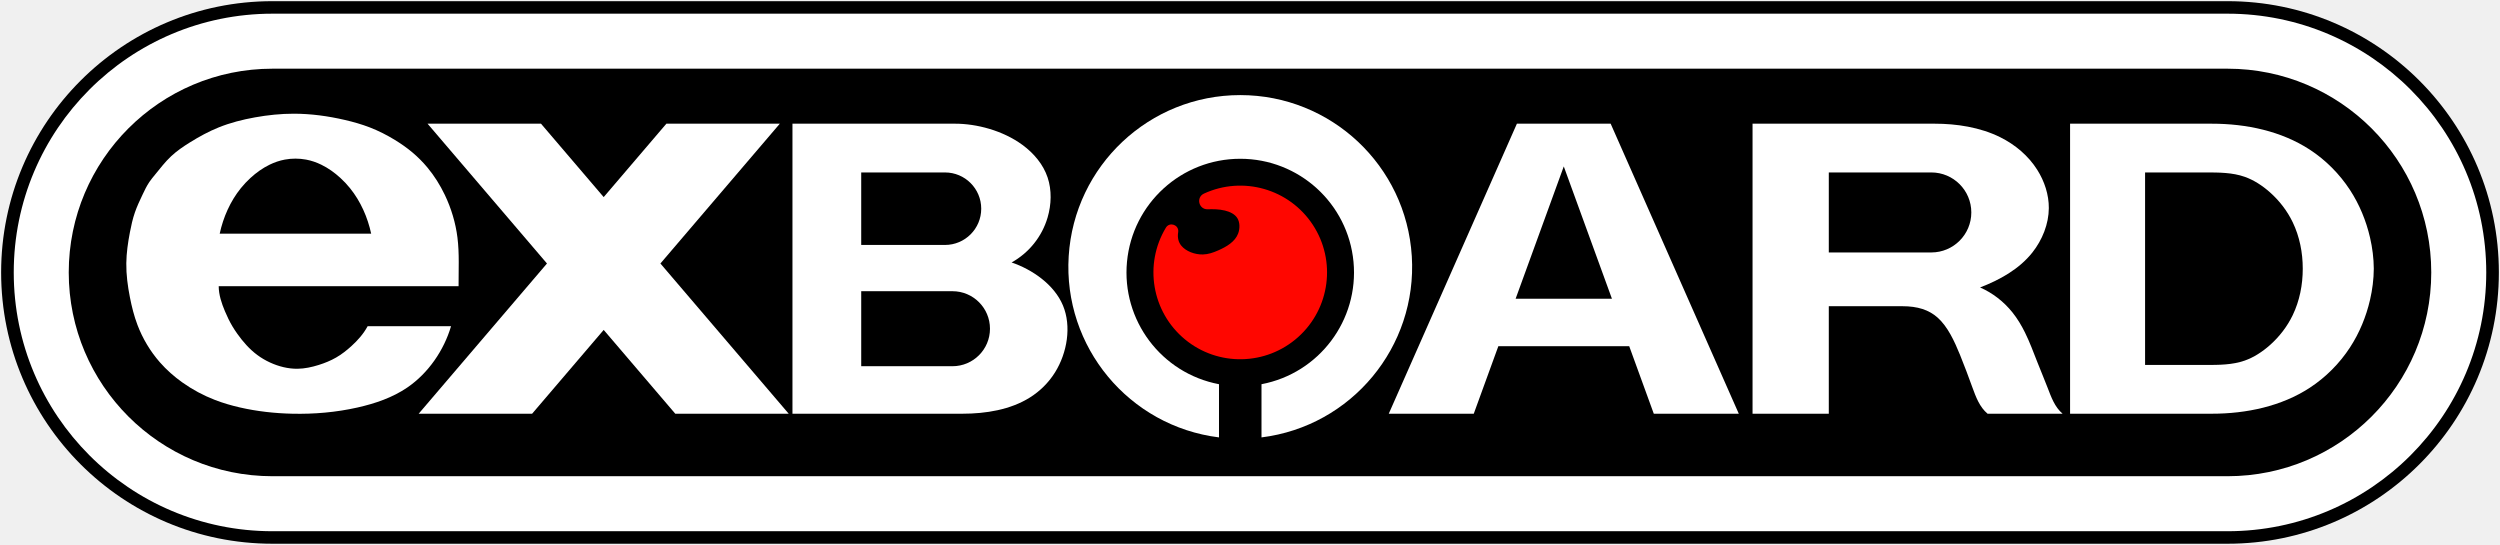
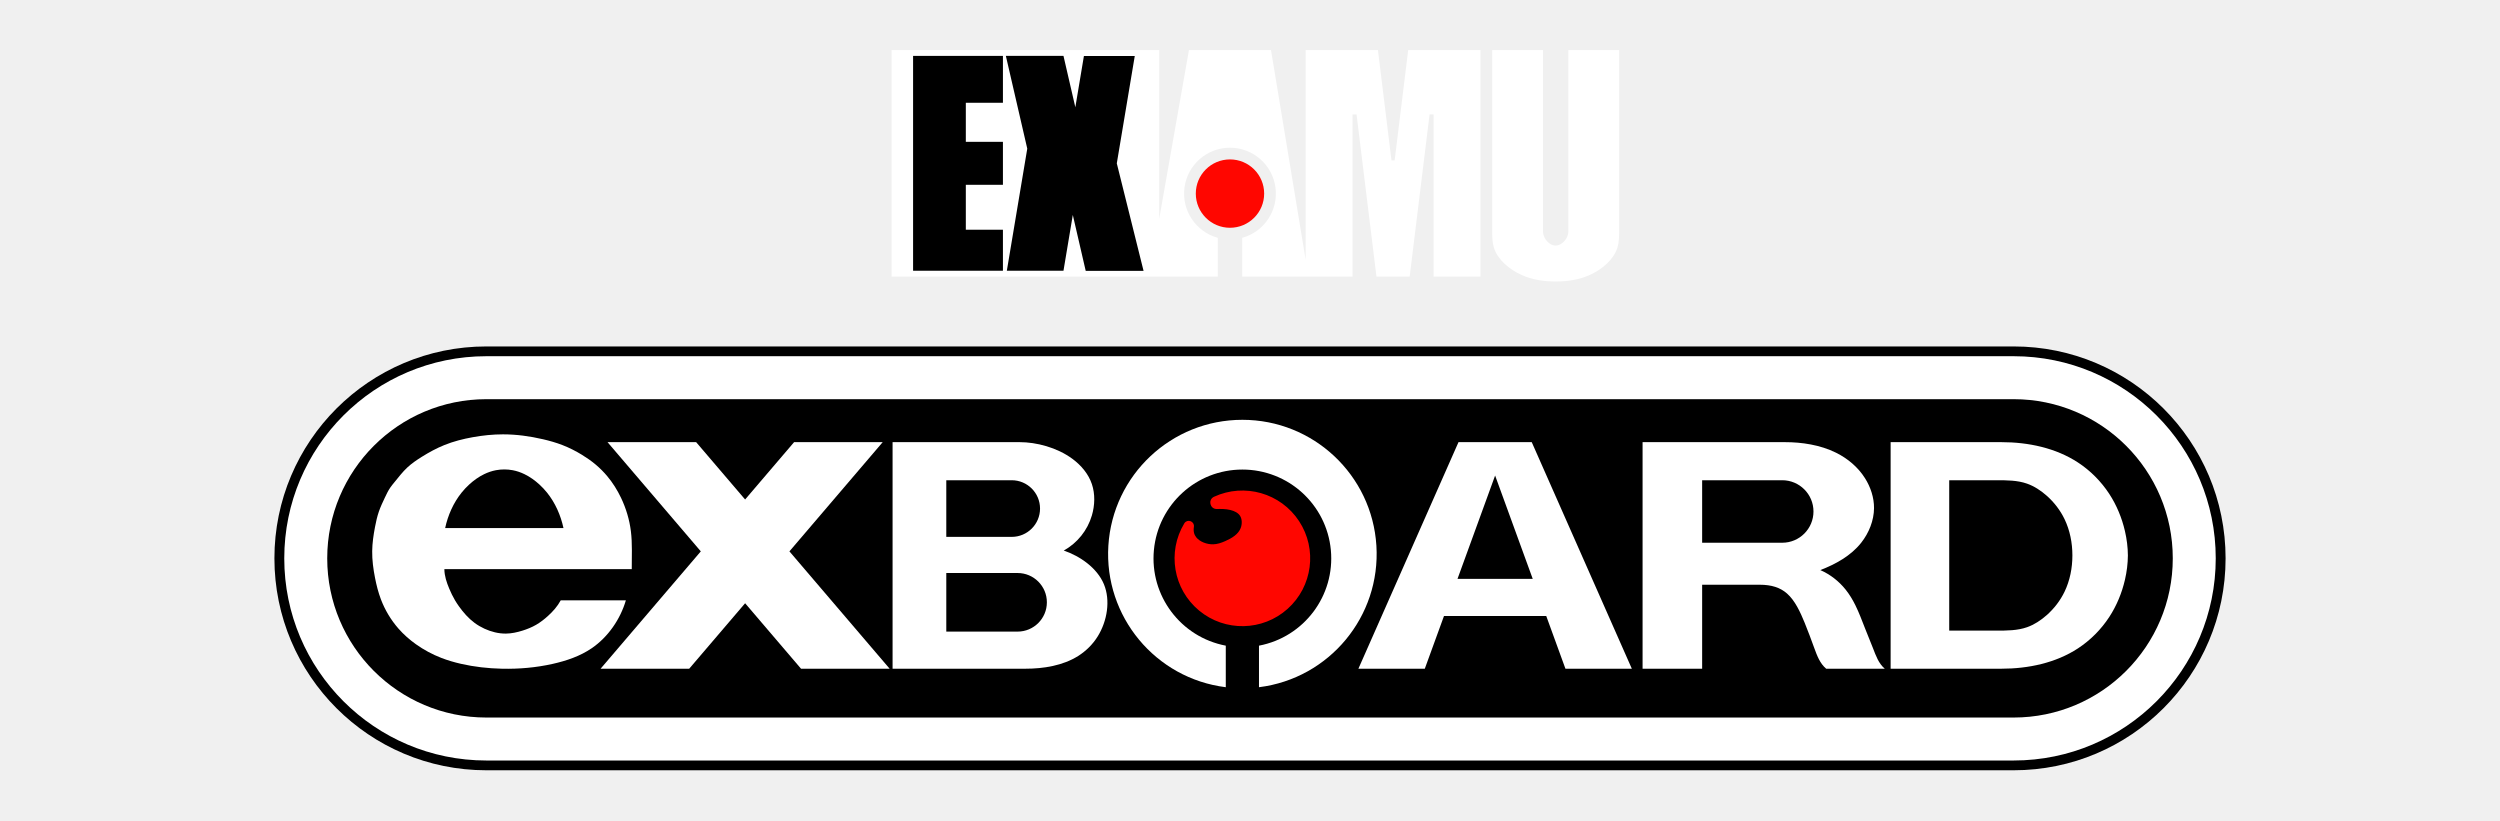
- <svg xmlns="http://www.w3.org/2000/svg" width="999.911mm" height="217.945mm" viewBox="0 0 999.911 217.945" version="1.1" id="svg1" xml:space="preserve">
+ <svg xmlns="http://www.w3.org/2000/svg" width="1280mm" height="420mm" viewBox="0 0 1280 420" version="1.1" id="svg1" xml:space="preserve">
  <defs id="defs1">
    <marker id="DistanceX" orient="auto" refX="0" refY="0" style="overflow:visible">
      <path d="M 3,-3 -3,3 M 0,-5 V 5" style="stroke:#000000;stroke-width:0.5" id="path1" />
    </marker>
    <pattern id="Hatch" patternUnits="userSpaceOnUse" width="8" height="8" x="0" y="0">
      <path d="M8 4 l-4,4" stroke="#000000" stroke-width="0.25" linecap="square" id="path2" />
      <path d="M6 2 l-4,4" stroke="#000000" stroke-width="0.25" linecap="square" id="path3" />
      <path d="M4 0 l-4,4" stroke="#000000" stroke-width="0.25" linecap="square" id="path4" />
    </pattern>
    <symbol id="*Model_Space" />
    <symbol id="*Paper_Space" />
    <symbol id="*Paper_Space0" />
+     <marker id="DistanceX-0" orient="auto" refX="0" refY="0" style="overflow:visible">
+       <path d="M 3,-3 -3,3 M 0,-5 V 5" style="stroke:#000000;stroke-width:0.5" id="path1-9" />
+     </marker>
+     <pattern id="Hatch-4" patternUnits="userSpaceOnUse" width="8" height="8" x="0" y="0">
+       <path d="M8 4 l-4,4" stroke="#000000" stroke-width="0.25" linecap="square" id="path2-8" />
+       <path d="M6 2 l-4,4" stroke="#000000" stroke-width="0.25" linecap="square" id="path3-8" />
+       <path d="M4 0 l-4,4" stroke="#000000" stroke-width="0.25" linecap="square" id="path4-2" />
+     </pattern>
+     <symbol id="*Model_Space-4" />
+     <symbol id="*Paper_Space-5" />
+     <symbol id="*Paper_Space0-5" />
  </defs>
-   <path id="path12" style="display:inline;fill:#000000;fill-opacity:1;stroke:none;stroke-width:0.945;stroke-linecap:round" d="M 999.455,108.972 C 999.455,49.05 950.878,0.472 890.956,0.472 H 108.955 C 49.032,0.472 0.455,49.05 0.455,108.972 c 0,59.923 48.577,108.5 108.5,108.5 h 782 c 59.923,-4e-5 108.5,-48.577 108.5,-108.5 z" />
-   <path id="path8" style="display:inline;fill:#ffffff;fill-opacity:1;stroke:none;stroke-width:0.945;stroke-linecap:round" d="M 108.955,212.472 C 51.81,212.449 5.498,166.117 5.498,108.972 5.498,51.828 51.81,5.496 108.955,5.472 h 782 c 57.145,0.023 103.458,46.355 103.458,103.5 0,57.145 -46.313,103.477 -103.458,103.5 z" />
-   <path id="path16" style="display:inline;fill:#000000;fill-opacity:1;stroke:none;stroke-width:0.945;stroke-linecap:round" d="m 972.417,108.972 c 0,-44.996 -36.465,-81.479 -81.462,-81.5 l -782,-10e-7 c -44.996,0.021 -81.462,36.504 -81.462,81.5 0,44.996 36.465,81.479 81.462,81.5 h 782 c 44.996,-0.021 81.462,-36.503 81.462,-81.5 z" />
-   <g id="g6" style="fill:#ffffff">
-     <path id="path23" style="display:inline;fill:#ffffff;stroke:none;stroke-width:0.945;stroke-linecap:round;fill-opacity:1" d="m 140.014,75.287 c -1.184,-1.468 -2.48,-2.845 -3.875,-4.123 -2.291,-2.1 -4.849,-3.936 -7.637,-5.292 -1.92,-0.934 -3.948,-1.64 -6.064,-2.037 -1.42,-0.266 -2.878,-0.394 -4.274,-0.394 -1.396,0 -2.854,0.127 -4.274,0.394 -2.116,0.397 -4.144,1.104 -6.064,2.037 -2.788,1.356 -5.347,3.192 -7.637,5.292 -1.395,1.279 -2.69,2.655 -3.875,4.123 -4.224,5.237 -7.031,11.639 -8.445,18.185 h 60.589 c -1.414,-6.546 -4.22,-12.948 -8.445,-18.185 z M 137.929,47.974 c 3.402,0.791 6.761,1.742 10.007,3 3.484,1.35 6.837,3.055 10.031,5.011 2.444,1.497 4.796,3.14 6.986,4.983 2.16,1.818 4.163,3.829 5.972,5.999 2.791,3.347 5.12,7.072 7.004,11.02 2.559,5.363 4.295,11.139 5.033,17.009 0.811,6.451 0.418,13.016 0.452,19.479 H 87.473 c 0.03,3.498 1.147,6.802 2.489,9.996 0.869,2.067 1.832,4.087 2.971,6.004 0.609,1.025 1.268,2.02 1.961,2.998 2.263,3.19 4.89,6.189 8.015,8.51 1.575,1.17 3.277,2.168 5.076,2.997 3.452,1.59 7.26,2.557 11.03,2.511 2.86,-0.035 5.698,-0.653 8.447,-1.516 2.438,-0.765 4.805,-1.722 6.999,-2.991 2.171,-1.256 4.172,-2.817 6.036,-4.509 2.563,-2.327 4.867,-4.9 6.545,-8 h 33.36 c -2.857,9.666 -9.073,18.745 -17.447,24.485 -5.92,4.058 -12.92,6.448 -20.003,8.036 -8.587,1.926 -17.297,2.676 -26.017,2.479 -7.057,-0.159 -14.121,-0.939 -21.002,-2.516 -3.39,-0.777 -6.736,-1.749 -9.98,-3.004 -4.606,-1.782 -9.006,-4.137 -13.034,-7.005 -3.274,-2.331 -6.303,-5.002 -8.956,-8.025 -3.86,-4.397 -6.928,-9.54 -8.995,-15.001 -1.347,-3.559 -2.27,-7.253 -3.006,-10.996 -0.885,-4.502 -1.5,-9.074 -1.443,-13.635 0.051,-4.13 0.652,-8.249 1.429,-12.334 0.518,-2.721 1.113,-5.425 2.014,-8.022 0.829,-2.39 1.917,-4.688 3.007,-6.993 0.841,-1.779 1.683,-3.562 2.782,-5.174 0.672,-0.985 1.441,-1.907 2.201,-2.838 2.092,-2.565 4.112,-5.205 6.508,-7.449 2.259,-2.116 4.853,-3.879 7.507,-5.531 3.693,-2.298 7.503,-4.38 11.506,-5.996 4.637,-1.872 9.534,-3.119 14.483,-4.01 5.142,-0.926 10.341,-1.469 15.544,-1.469 6.859,-5.29e-4 13.727,0.941 20.429,2.5 z" />
-     <path id="path35" style="display:inline;fill:#ffffff;stroke:none;stroke-width:0.945;stroke-linecap:round;fill-opacity:1" d="m 264.141,105.391 51.314,60.082 h -45.371 l -28.629,-33.521 -28.63,33.521 H 167.455 l 51.315,-60.082 -47.759,-55.918 45.37,0 25.073,29.357 25.073,-29.357 h 45.371 l -47.758,55.918" />
-     <path id="path48" style="display:inline;fill:#ffffff;stroke:none;stroke-width:0.945;stroke-linecap:round;fill-opacity:1" d="m 408.963,57.97 c 4.596,3.38 8.3,7.818 10.041,12.997 1.7,5.056 1.529,10.82 -0.006,16.035 -2.246,7.631 -7.414,14.088 -14.39,17.971 8.224,2.808 17.059,8.828 20.553,17.244 3.435,8.274 1.707,18.864 -3.185,26.719 -2.58,4.143 -6.04,7.524 -10.033,10.037 -7.811,4.914 -17.662,6.5 -26.987,6.5 l -68,-3e-5 V 49.472 l 65.083,6e-6 c 8.484,7e-6 19.023,2.687 26.924,8.497 z m -13.007,73.503 c 0,-8.284 -6.716,-15 -15,-15 l -36.499,-5e-5 v 30 l 36.499,3e-5 c 8.284,3e-5 15,-6.716 15,-15 z M 344.456,68.973 v 29 l 33.499,1.8e-5 c 8.008,1.9e-5 14.5,-6.492 14.5,-14.5 0,-8.008 -6.492,-14.5 -14.5,-14.5 z" />
-     <path id="path52" style="display:inline;fill:#ffffff;stroke:none;stroke-width:0.945;stroke-linecap:round;fill-opacity:1" d="m 504.555,153.671 c 23.062,-4.385 39.002,-25.597 36.799,-48.962 -2.203,-23.364 -21.825,-41.205 -45.299,-41.205 -23.473,0 -43.095,17.841 -45.299,41.205 -2.203,23.365 13.737,44.577 36.799,48.962 V 174.945 c -36.038,-4.49 -62.368,-36.237 -60.117,-72.47 2.251,-36.232 32.304,-64.442 68.617,-64.442 36.313,0 66.366,28.21 68.617,64.442 2.251,36.233 -24.079,67.98 -60.117,72.47 z" />
-     <path id="path67" style="display:inline;fill:#ffffff;stroke:none;stroke-width:0.945;stroke-linecap:round;fill-opacity:1" d="M 625.454,66.563 606.198,119.472 h 38.515 z M 606.706,49.472 h 37.499 L 695.455,165.472 h -33.999 l -9.827,-27 h -52.348 l -9.827,27 h -33.999 z" />
-     <path d="M 700.956,49.472 V 165.473 h 30.498 v -43 h 29.411 c 6.149,-6e-5 10.605,1.462 14.055,4.508 4.092,3.613 6.768,9.454 9.034,15 1.79,4.382 3.325,8.579 4.918,12.932 1.416,3.869 2.877,7.862 6.084,10.56 h 30.001 c -3.158,-2.704 -4.534,-6.637 -6.009,-10.452 -1.313,-3.395 -2.704,-6.697 -4.027,-10.043 -1.592,-4.026 -3.085,-8.117 -5.015,-12.014 -1.401,-2.83 -3.033,-5.558 -5.006,-8.021 -3.434,-4.287 -7.903,-7.774 -12.943,-9.97 7.79,-3.004 15.618,-7.275 20.935,-14 3.961,-5.01 6.527,-11.381 6.565,-17.737 0.033,-5.38 -1.745,-10.751 -4.635,-15.323 -3.567,-5.642 -8.828,-10.067 -14.837,-13.044 -8.106,-4.016 -17.574,-5.396 -26.098,-5.396 z m 30.498,19.5 h 41.002 c 8.836,-2.2e-5 16,7.163 16,16 0,8.837 -7.163,16 -16,16 h -41.002 z" style="display:inline;stroke:none;stroke-width:0.945;stroke-linecap:round;fill:#ffffff" id="path5" />
-     <path d="M 827.956,49.472 V 165.473 h 56.698 c 13.872,3e-5 27.859,-2.982 39.199,-10.398 6.365,-4.163 11.895,-9.722 16.068,-16.122 3.785,-5.806 6.453,-12.302 8.008,-19.033 0.944,-4.087 1.478,-8.259 1.504,-12.447 -0.026,-4.188 -0.56,-8.361 -1.504,-12.447 -1.555,-6.73 -4.223,-13.227 -8.008,-19.033 -4.173,-6.399 -9.703,-11.959 -16.068,-16.121 -11.34,-7.416 -25.327,-10.398 -39.199,-10.398 z m 29.999,19.5 h 24.001 c 5.562,-2.1e-5 10.925,0.01 15.861,1.751 3.651,1.288 7.067,3.525 10.058,6.178 3.821,3.39 6.947,7.461 9.133,11.998 2.754,5.717 4.016,12.173 4.013,18.572 0.003,6.399 -1.259,12.855 -4.013,18.572 -2.186,4.537 -5.312,8.608 -9.133,11.998 -2.991,2.654 -6.407,4.89 -10.058,6.178 -4.935,1.742 -10.298,1.752 -15.861,1.752 h -24.001 z" style="display:inline;stroke:none;stroke-width:0.945;stroke-linecap:round;fill:#ffffff" id="path6" />
+   <g id="g3" transform="translate(40.00001,-30)">
+     <path id="path12" style="display:inline;fill:#000000;fill-opacity:1;stroke:none;stroke-width:0.945;stroke-linecap:round" d="m 1099.5,315.881 c 0,-59.923 -48.577,-108.5 -108.5,-108.5 H 209 c -59.923,3e-5 -108.5,48.577 -108.5,108.5 0,59.923 48.577,108.5 108.5,108.5 h 782 c 59.923,-4e-5 108.5,-48.577 108.5,-108.5 z" />
+     <path id="path8" style="display:inline;fill:#ffffff;fill-opacity:1;stroke:none;stroke-width:0.945;stroke-linecap:round" d="m 209,419.381 c -57.145,-0.023 -103.458,-46.355 -103.458,-103.5 0,-57.145 46.313,-103.477 103.458,-103.5 h 782 c 57.145,0.023 103.457,46.355 103.457,103.5 0,57.145 -46.313,103.477 -103.457,103.5 z" />
+     <path id="path16" style="display:inline;fill:#000000;fill-opacity:1;stroke:none;stroke-width:0.945;stroke-linecap:round" d="m 1072.462,315.881 c 0,-44.996 -36.465,-81.479 -81.462,-81.5 H 209 c -44.996,0.021 -81.462,36.504 -81.462,81.5 0,44.996 36.465,81.479 81.462,81.5 h 782 c 44.996,-0.021 81.462,-36.503 81.462,-81.5 z" />
+     <g id="g6" transform="translate(100.0446,206.9087)">
+       <path id="path23" style="display:inline;fill:#ffffff;fill-opacity:1;stroke:none;stroke-width:0.945;stroke-linecap:round" d="m 140.014,75.287 c -1.184,-1.468 -2.48,-2.845 -3.875,-4.123 -2.291,-2.1 -4.849,-3.936 -7.637,-5.292 -1.92,-0.934 -3.948,-1.64 -6.064,-2.037 -1.42,-0.266 -2.878,-0.394 -4.274,-0.394 -1.396,0 -2.854,0.127 -4.274,0.394 -2.116,0.397 -4.144,1.104 -6.064,2.037 -2.788,1.356 -5.347,3.192 -7.637,5.292 -1.395,1.279 -2.69,2.655 -3.875,4.123 -4.224,5.237 -7.031,11.639 -8.445,18.185 h 60.589 c -1.414,-6.546 -4.22,-12.948 -8.445,-18.185 z M 137.929,47.974 c 3.402,0.791 6.761,1.742 10.007,3 3.484,1.35 6.837,3.055 10.031,5.011 2.444,1.497 4.796,3.14 6.986,4.983 2.16,1.818 4.163,3.829 5.972,5.999 2.791,3.347 5.12,7.072 7.004,11.02 2.559,5.363 4.295,11.139 5.033,17.009 0.811,6.451 0.418,13.016 0.452,19.479 H 87.473 c 0.03,3.498 1.147,6.802 2.489,9.996 0.869,2.067 1.832,4.087 2.971,6.004 0.609,1.025 1.268,2.02 1.961,2.998 2.263,3.19 4.89,6.189 8.015,8.51 1.575,1.17 3.277,2.168 5.076,2.997 3.452,1.59 7.26,2.557 11.03,2.511 2.86,-0.035 5.698,-0.653 8.447,-1.516 2.438,-0.765 4.805,-1.722 6.999,-2.991 2.171,-1.256 4.172,-2.817 6.036,-4.509 2.563,-2.327 4.867,-4.9 6.545,-8 h 33.36 c -2.857,9.666 -9.073,18.745 -17.447,24.485 -5.92,4.058 -12.92,6.448 -20.003,8.036 -8.587,1.926 -17.297,2.676 -26.017,2.479 -7.057,-0.159 -14.121,-0.939 -21.002,-2.516 -3.39,-0.777 -6.736,-1.749 -9.98,-3.004 -4.606,-1.782 -9.006,-4.137 -13.034,-7.005 -3.274,-2.331 -6.303,-5.002 -8.956,-8.025 -3.86,-4.397 -6.928,-9.54 -8.995,-15.001 -1.347,-3.559 -2.27,-7.253 -3.006,-10.996 -0.885,-4.502 -1.5,-9.074 -1.443,-13.635 0.051,-4.13 0.652,-8.249 1.429,-12.334 0.518,-2.721 1.113,-5.425 2.014,-8.022 0.829,-2.39 1.917,-4.688 3.007,-6.993 0.841,-1.779 1.683,-3.562 2.782,-5.174 0.672,-0.985 1.441,-1.907 2.201,-2.838 2.092,-2.565 4.112,-5.205 6.508,-7.449 2.259,-2.116 4.853,-3.879 7.507,-5.531 3.693,-2.298 7.503,-4.38 11.506,-5.996 4.637,-1.872 9.534,-3.119 14.483,-4.01 5.142,-0.926 10.341,-1.469 15.544,-1.469 6.859,-5.29e-4 13.727,0.941 20.429,2.5 z" />
+       <path id="path35" style="display:inline;fill:#ffffff;fill-opacity:1;stroke:none;stroke-width:0.945;stroke-linecap:round" d="m 264.141,105.391 51.314,60.082 h -45.371 l -28.629,-33.521 -28.63,33.521 H 167.455 l 51.315,-60.082 -47.759,-55.918 h 45.37 l 25.073,29.357 25.073,-29.357 h 45.371 l -47.758,55.918" />
+       <path id="path48" style="display:inline;fill:#ffffff;fill-opacity:1;stroke:none;stroke-width:0.945;stroke-linecap:round" d="m 408.963,57.97 c 4.596,3.38 8.3,7.818 10.041,12.997 1.7,5.056 1.529,10.82 -0.006,16.035 -2.246,7.631 -7.414,14.088 -14.39,17.971 8.224,2.808 17.059,8.828 20.553,17.244 3.435,8.274 1.707,18.864 -3.185,26.719 -2.58,4.143 -6.04,7.524 -10.033,10.037 -7.811,4.914 -17.662,6.5 -26.987,6.5 l -68,-3e-5 V 49.472 l 65.083,6e-6 c 8.484,7e-6 19.023,2.687 26.924,8.497 z m -13.007,73.503 c 0,-8.284 -6.716,-15 -15,-15 l -36.499,-5e-5 v 30 l 36.499,3e-5 c 8.284,3e-5 15,-6.716 15,-15 z M 344.456,68.973 v 29 l 33.499,1.8e-5 c 8.008,1.9e-5 14.5,-6.492 14.5,-14.5 0,-8.008 -6.492,-14.5 -14.5,-14.5 z" />
+       <path id="path52" style="display:inline;fill:#ffffff;fill-opacity:1;stroke:none;stroke-width:0.945;stroke-linecap:round" d="m 504.555,153.671 c 23.062,-4.385 39.002,-25.597 36.799,-48.962 -2.203,-23.364 -21.825,-41.205 -45.299,-41.205 -23.473,0 -43.095,17.841 -45.299,41.205 -2.203,23.365 13.737,44.577 36.799,48.962 V 174.945 c -36.038,-4.49 -62.368,-36.237 -60.117,-72.47 2.251,-36.232 32.304,-64.442 68.617,-64.442 36.313,0 66.366,28.21 68.617,64.442 2.251,36.233 -24.079,67.98 -60.117,72.47 z" />
+       <path id="path67" style="display:inline;fill:#ffffff;fill-opacity:1;stroke:none;stroke-width:0.945;stroke-linecap:round" d="M 625.454,66.563 606.198,119.472 h 38.515 z M 606.706,49.472 h 37.499 L 695.455,165.472 h -33.999 l -9.827,-27 h -52.348 l -9.827,27 h -33.999 z" />
+       <path d="M 700.956,49.472 V 165.473 h 30.498 v -43 h 29.411 c 6.149,-6e-5 10.605,1.462 14.055,4.508 4.092,3.613 6.768,9.454 9.034,15 1.79,4.382 3.325,8.579 4.918,12.932 1.416,3.869 2.877,7.862 6.084,10.56 h 30.001 c -3.158,-2.704 -4.534,-6.637 -6.009,-10.452 -1.313,-3.395 -2.704,-6.697 -4.027,-10.043 -1.592,-4.026 -3.085,-8.117 -5.015,-12.014 -1.401,-2.83 -3.033,-5.558 -5.006,-8.021 -3.434,-4.287 -7.903,-7.774 -12.943,-9.97 7.79,-3.004 15.618,-7.275 20.935,-14 3.961,-5.01 6.527,-11.381 6.565,-17.737 0.033,-5.38 -1.745,-10.751 -4.635,-15.323 -3.567,-5.642 -8.828,-10.067 -14.837,-13.044 -8.106,-4.016 -17.574,-5.396 -26.098,-5.396 z m 30.498,19.5 h 41.002 c 8.836,-2.2e-5 16,7.163 16,16 0,8.837 -7.163,16 -16,16 h -41.002 z" style="display:inline;fill:#ffffff;fill-opacity:1;stroke:none;stroke-width:0.945;stroke-linecap:round" id="path5" />
+       <path d="M 827.956,49.472 V 165.473 h 56.698 c 13.872,3e-5 27.859,-2.982 39.199,-10.398 6.365,-4.163 11.895,-9.722 16.068,-16.122 3.785,-5.806 6.453,-12.302 8.008,-19.033 0.944,-4.087 1.478,-8.259 1.504,-12.447 -0.026,-4.188 -0.56,-8.361 -1.504,-12.447 -1.555,-6.73 -4.223,-13.227 -8.008,-19.033 -4.173,-6.399 -9.703,-11.959 -16.068,-16.121 -11.34,-7.416 -25.327,-10.398 -39.199,-10.398 z m 29.999,19.5 h 24.001 c 5.562,-2.1e-5 10.925,0.01 15.861,1.751 3.651,1.288 7.067,3.525 10.058,6.178 3.821,3.39 6.947,7.461 9.133,11.998 2.754,5.717 4.016,12.173 4.013,18.572 0.003,6.399 -1.259,12.855 -4.013,18.572 -2.186,4.537 -5.312,8.608 -9.133,11.998 -2.991,2.654 -6.407,4.89 -10.058,6.178 -4.935,1.742 -10.298,1.752 -15.861,1.752 h -24.001 z" style="display:inline;fill:#ffffff;fill-opacity:1;stroke:none;stroke-width:0.945;stroke-linecap:round" id="path6" />
+     </g>
+     <path id="path56" style="display:inline;fill:#ff0600;fill-opacity:1;stroke:#ff0600;stroke-width:0.945;stroke-linecap:round;stroke-opacity:1" d="m 583.05,290.144 c 1.968,-0.061 4.565,-0.082 7.019,0.515 2.159,0.526 4.208,1.531 5.272,3.251 1.132,1.829 1.15,4.467 0.353,6.578 -1.307,3.457 -4.803,5.502 -8.209,7 -2.058,0.905 -4.084,1.612 -6.302,1.669 -3.333,0.087 -7.1,-1.29 -9.059,-3.734 -1.175,-1.466 -1.7,-3.317 -1.316,-5.73 0.379,-2.383 -2.806,-3.545 -4.05,-1.477 -8.74,14.519 -5.548,33.247 7.506,44.049 13.054,10.801 32.042,10.426 44.669,-0.876 12.627,-11.302 15.096,-30.133 5.802,-44.299 -9.294,-14.167 -27.555,-19.408 -42.951,-12.324 -2.791,1.284 -1.805,5.473 1.266,5.377 z" />
+     <g id="g1" transform="matrix(0.2645833,0,0,0.2645833,100.5,127.6188)" style="fill:#ffffff">
+       <path id="path54" style="fill:#ffffff;fill-opacity:1;stroke:none;stroke-width:3.571;stroke-linecap:round" d="m 1194.33,166.299 h 631.18 V 91.289 c -42.843,-11.821 -70.355,-53.496 -64.39,-97.531 5.965,-44.035 43.57,-76.864 88.015,-76.864 44.445,0 82.049,32.829 88.015,76.864 5.966,44.035 -21.546,85.71 -64.393,97.531 V 166.299 h 213.54 v -313.701 h 7.78 l 38.52,313.701 h 64.25 l 38.54,-313.919 h 7.76 v 313.919 h 90.71 v -438.425 h -139.84 l -26.22,213.543 h -6.15 L 2135.43,-272.126 H 1995.59 V 133.725 L 1928.5,-272.126 H 1769.76 L 1712.13,54.754 V -272.126 h -517.8" />
+       <path id="path63" style="fill:#ffffff;fill-opacity:1;stroke:none;stroke-width:3.571;stroke-linecap:round" d="m 2356.54,-272.126 h 98.26 V 78.137 c 0,4.082 1.087,8.828 3.318,13.152 4.278,8.289 12.763,15.031 21.248,14.983 8.485,-0.048 16.971,-6.886 21.248,-14.983 2.232,-4.224 3.318,-8.791 3.321,-13.152 V -272.126 h 98.26 V 78.137 c 0,11.582 -0.253,22.273 -3.351,32.207 -7.18,23.029 -29.633,41.993 -53.413,52.741 -21.312,9.633 -43.69,12.667 -66.069,12.662 -22.378,-0.005 -44.757,-3.049 -66.069,-12.662 -23.781,-10.727 -46.233,-29.634 -53.413,-52.741 -3.097,-9.968 -3.353,-20.718 -3.351,-32.207 z" />
+     </g>
+     <g id="g2" transform="matrix(0.2645833,0,0,0.2645833,100.5,127.6188)" style="fill:#000000">
+       <path id="path16-5" style="fill:#000000;fill-opacity:1;stroke:none;stroke-width:3.571;stroke-linecap:round" d="M 1409.76,154.961 V 75.591 h -71.81 v -86.929 h 71.81 v -83.15 h -71.81 v -75.591 h 71.81 v -90.708 h -173.85 v 415.748 z" />
+       <path id="path28" style="fill:#000000;fill-opacity:1;stroke:none;stroke-width:3.571;stroke-linecap:round" d="m 1415.43,-260.787 h 111.5 l 22.95,99.404 16.6,-99.216 h 98.4 l -34.77,207.772 51.78,207.975 H 1569.95 L 1544.99,47.027 1526.93,154.961 h -109.61 l 39.54,-236.29 z" />
+     </g>
+     <path d="m 607.25,129.119 a 17.5,17.5 0 0 0 -35,0 17.5,17.5 0 0 0 35,0 z" style="fill:#ff0600;fill-opacity:1;stroke:none;stroke-width:0.945;stroke-linecap:round" id="path55" />
  </g>
-   <path id="path56" style="display:inline;fill:#ff0600;fill-opacity:1;stroke:#ff0600;stroke-width:0.945;stroke-linecap:round;stroke-opacity:1" d="m 483.005,83.235 c 1.968,-0.061 4.565,-0.082 7.019,0.515 2.159,0.526 4.208,1.531 5.272,3.251 1.132,1.829 1.15,4.467 0.353,6.578 -1.307,3.457 -4.803,5.502 -8.209,7 -2.058,0.905 -4.084,1.612 -6.302,1.669 -3.333,0.087 -7.1,-1.29 -9.059,-3.734 -1.175,-1.466 -1.7,-3.317 -1.316,-5.73 0.379,-2.383 -2.806,-3.545 -4.05,-1.477 -8.74,14.519 -5.548,33.247 7.506,44.049 13.054,10.801 32.042,10.426 44.669,-0.876 12.627,-11.302 15.096,-30.133 5.802,-44.299 -9.294,-14.167 -27.555,-19.408 -42.951,-12.324 -2.791,1.284 -1.805,5.473 1.266,5.377 z" />
</svg>
